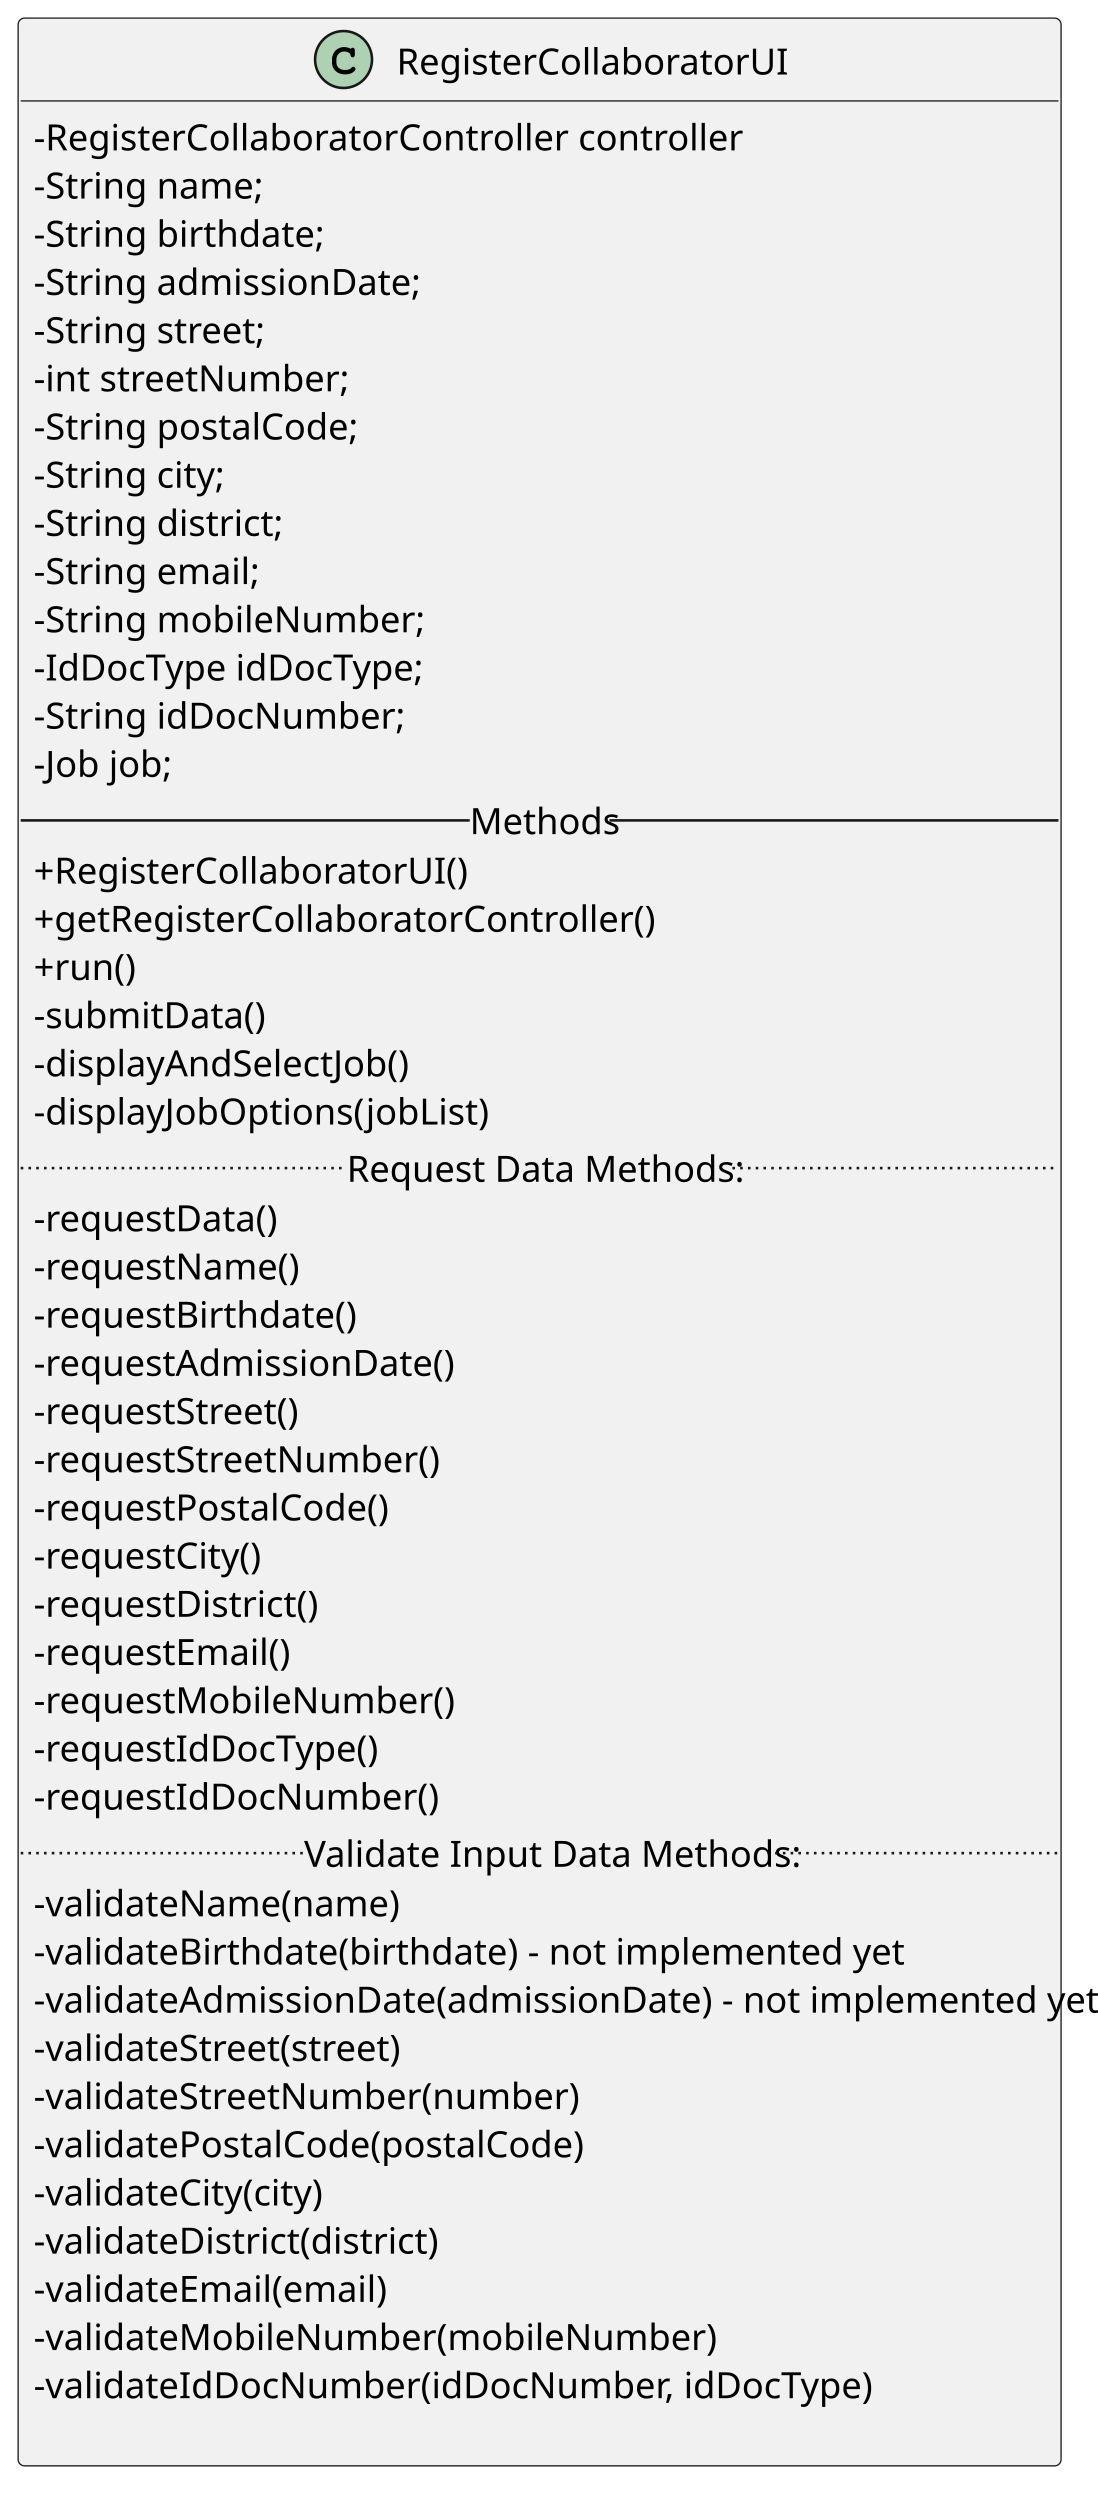
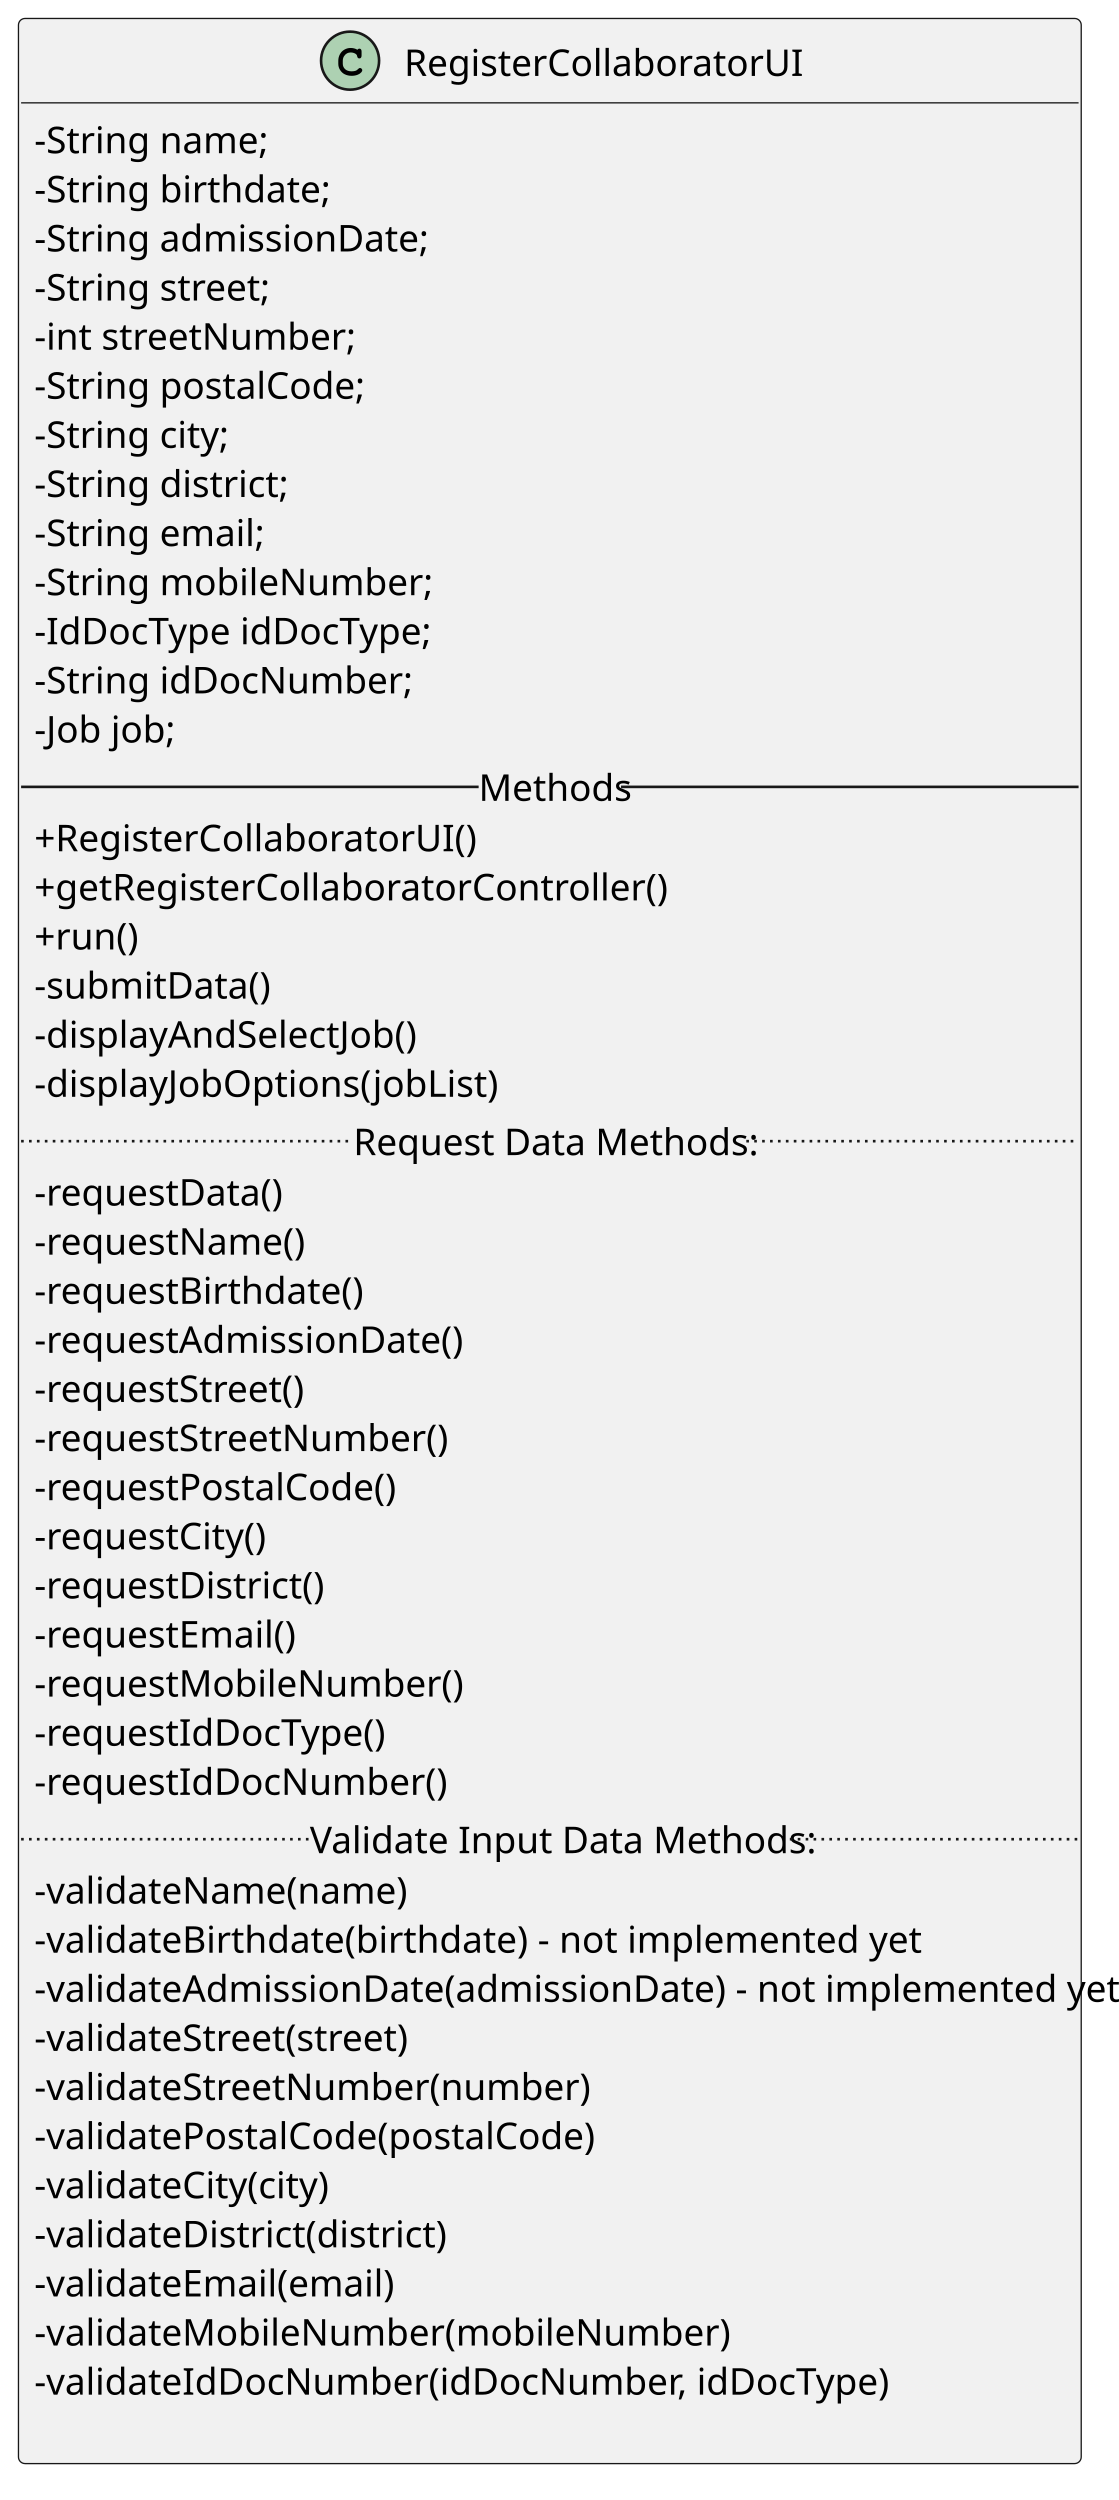
- <svg xmlns="http://www.w3.org/2000/svg" contentStyleType="text/css" height="966px" preserveAspectRatio="none" style="width:424px;height:966px;background:#FFFFFF;" version="1.1" viewBox="0 0 424 966" width="424px" zoomAndPan="magnify">
+ <svg xmlns="http://www.w3.org/2000/svg" contentStyleType="text/css" height="948px" preserveAspectRatio="none" style="width:424px;height:948px;background:#FFFFFF;" version="1.1" viewBox="0 0 424 948" width="424px" zoomAndPan="magnify">
  <defs />
  <g>
    <g id="elem_RegisterCollaboratorUI">
-       <rect codeLine="9" fill="#F1F1F1" height="945.812" id="RegisterCollaboratorUI" rx="2.5" ry="2.5" style="stroke:#181818;stroke-width:0.5;" width="403" x="7" y="7" />
+       <rect codeLine="9" fill="#F1F1F1" height="927.191" id="RegisterCollaboratorUI" rx="2.5" ry="2.5" style="stroke:#181818;stroke-width:0.5;" width="403" x="7" y="7" />
      <ellipse cx="132.75" cy="23" fill="#ADD1B2" rx="11" ry="11" style="stroke:#181818;stroke-width:1.0;" />
      <path d="M135.516,18.875 Q135.672,18.656 135.859,18.547 Q136.047,18.438 136.266,18.438 Q136.641,18.438 136.875,18.703 Q137.109,18.953 137.109,19.562 L137.109,21.016 Q137.109,21.625 136.875,21.891 Q136.641,22.156 136.266,22.156 Q135.922,22.156 135.719,21.953 Q135.516,21.766 135.406,21.25 Q135.359,20.891 135.172,20.703 Q134.844,20.328 134.234,20.109 Q133.625,19.891 133,19.891 Q132.234,19.891 131.594,20.219 Q130.969,20.547 130.469,21.297 Q129.984,22.047 129.984,23.078 L129.984,24.172 Q129.984,25.406 130.875,26.234 Q131.766,27.047 133.359,27.047 Q134.297,27.047 134.953,26.797 Q135.344,26.641 135.766,26.203 Q136.031,25.938 136.172,25.859 Q136.328,25.781 136.531,25.781 Q136.859,25.781 137.109,26.047 Q137.375,26.297 137.375,26.641 Q137.375,26.984 137.031,27.391 Q136.531,27.969 135.734,28.297 Q134.656,28.75 133.359,28.75 Q131.844,28.75 130.641,28.125 Q129.656,27.625 128.969,26.562 Q128.281,25.484 128.281,24.203 L128.281,23.047 Q128.281,21.719 128.891,20.578 Q129.516,19.422 130.609,18.812 Q131.703,18.188 132.938,18.188 Q133.672,18.188 134.312,18.359 Q134.969,18.516 135.516,18.875 Z " fill="#000000" />
      <text fill="#000000" font-family="sans-serif" font-size="14" lengthAdjust="spacing" textLength="143" x="153.25" y="28.797">RegisterCollaboratorUI</text>
      <line style="stroke:#181818;stroke-width:0.5;" x1="8" x2="409" y1="39" y2="39" />
-       <text fill="#000000" font-family="sans-serif" font-size="14" lengthAdjust="spacing" textLength="261" x="13" y="58.107">-RegisterCollaboratorController controller</text>
-       <text fill="#000000" font-family="sans-serif" font-size="14" lengthAdjust="spacing" textLength="85" x="13" y="76.728">-String name;</text>
-       <text fill="#000000" font-family="sans-serif" font-size="14" lengthAdjust="spacing" textLength="106" x="13" y="95.35">-String birthdate;</text>
-       <text fill="#000000" font-family="sans-serif" font-size="14" lengthAdjust="spacing" textLength="143" x="13" y="113.971">-String admissionDate;</text>
-       <text fill="#000000" font-family="sans-serif" font-size="14" lengthAdjust="spacing" textLength="86" x="13" y="132.592">-String street;</text>
-       <text fill="#000000" font-family="sans-serif" font-size="14" lengthAdjust="spacing" textLength="113" x="13" y="151.213">-int streetNumber;</text>
-       <text fill="#000000" font-family="sans-serif" font-size="14" lengthAdjust="spacing" textLength="122" x="13" y="169.834">-String postalCode;</text>
-       <text fill="#000000" font-family="sans-serif" font-size="14" lengthAdjust="spacing" textLength="71" x="13" y="188.455">-String city;</text>
-       <text fill="#000000" font-family="sans-serif" font-size="14" lengthAdjust="spacing" textLength="91" x="13" y="207.076">-String district;</text>
-       <text fill="#000000" font-family="sans-serif" font-size="14" lengthAdjust="spacing" textLength="83" x="13" y="225.697">-String email;</text>
-       <text fill="#000000" font-family="sans-serif" font-size="14" lengthAdjust="spacing" textLength="140" x="13" y="244.318">-String mobileNumber;</text>
-       <text fill="#000000" font-family="sans-serif" font-size="14" lengthAdjust="spacing" textLength="149" x="13" y="262.94">-IdDocType idDocType;</text>
-       <text fill="#000000" font-family="sans-serif" font-size="14" lengthAdjust="spacing" textLength="135" x="13" y="281.56">-String idDocNumber;</text>
-       <text fill="#000000" font-family="sans-serif" font-size="14" lengthAdjust="spacing" textLength="54" x="13" y="300.182">-Job job;</text>
-       <text fill="#000000" font-family="sans-serif" font-size="14" lengthAdjust="spacing" textLength="161" x="13" y="341.424">+RegisterCollaboratorUI()</text>
-       <text fill="#000000" font-family="sans-serif" font-size="14" lengthAdjust="spacing" textLength="231" x="13" y="360.045">+getRegisterCollaboratorController()</text>
-       <text fill="#000000" font-family="sans-serif" font-size="14" lengthAdjust="spacing" textLength="39" x="13" y="378.666">+run()</text>
-       <text fill="#000000" font-family="sans-serif" font-size="14" lengthAdjust="spacing" textLength="86" x="13" y="397.287">-submitData()</text>
-       <text fill="#000000" font-family="sans-serif" font-size="14" lengthAdjust="spacing" textLength="145" x="13" y="415.908">-displayAndSelectJob()</text>
-       <text fill="#000000" font-family="sans-serif" font-size="14" lengthAdjust="spacing" textLength="171" x="13" y="434.529">-displayJobOptions(jobList)</text>
-       <line style="stroke:#181818;stroke-width:1.0;" x1="8" x2="181.5" y1="317.006" y2="317.006" />
-       <text fill="#000000" font-family="sans-serif" font-size="14" lengthAdjust="spacing" textLength="54" x="181.5" y="322.303">Methods</text>
-       <line style="stroke:#181818;stroke-width:1.0;" x1="235.5" x2="409" y1="317.006" y2="317.006" />
-       <text fill="#000000" font-family="sans-serif" font-size="14" lengthAdjust="spacing" textLength="93" x="13" y="475.772">-requestData()</text>
-       <text fill="#000000" font-family="sans-serif" font-size="14" lengthAdjust="spacing" textLength="99" x="13" y="494.393">-requestName()</text>
-       <text fill="#000000" font-family="sans-serif" font-size="14" lengthAdjust="spacing" textLength="120" x="13" y="513.014">-requestBirthdate()</text>
-       <text fill="#000000" font-family="sans-serif" font-size="14" lengthAdjust="spacing" textLength="157" x="13" y="531.635">-requestAdmissionDate()</text>
-       <text fill="#000000" font-family="sans-serif" font-size="14" lengthAdjust="spacing" textLength="101" x="13" y="550.256">-requestStreet()</text>
-       <text fill="#000000" font-family="sans-serif" font-size="14" lengthAdjust="spacing" textLength="150" x="13" y="568.877">-requestStreetNumber()</text>
-       <text fill="#000000" font-family="sans-serif" font-size="14" lengthAdjust="spacing" textLength="136" x="13" y="587.498">-requestPostalCode()</text>
-       <text fill="#000000" font-family="sans-serif" font-size="14" lengthAdjust="spacing" textLength="87" x="13" y="606.119">-requestCity()</text>
-       <text fill="#000000" font-family="sans-serif" font-size="14" lengthAdjust="spacing" textLength="106" x="13" y="624.74">-requestDistrict()</text>
-       <text fill="#000000" font-family="sans-serif" font-size="14" lengthAdjust="spacing" textLength="97" x="13" y="643.361">-requestEmail()</text>
-       <text fill="#000000" font-family="sans-serif" font-size="14" lengthAdjust="spacing" textLength="153" x="13" y="661.982">-requestMobileNumber()</text>
-       <text fill="#000000" font-family="sans-serif" font-size="14" lengthAdjust="spacing" textLength="131" x="13" y="680.604">-requestIdDocType()</text>
-       <text fill="#000000" font-family="sans-serif" font-size="14" lengthAdjust="spacing" textLength="148" x="13" y="699.225">-requestIdDocNumber()</text>
-       <line style="stroke:#181818;stroke-width:1.0;stroke-dasharray:1.0,2.0;" x1="8" x2="134" y1="451.353" y2="451.353" />
-       <text fill="#000000" font-family="sans-serif" font-size="14" lengthAdjust="spacing" textLength="149" x="134" y="456.65">Request Data Methods:</text>
-       <line style="stroke:#181818;stroke-width:1.0;stroke-dasharray:1.0,2.0;" x1="283" x2="409" y1="451.353" y2="451.353" />
-       <text fill="#000000" font-family="sans-serif" font-size="14" lengthAdjust="spacing" textLength="135" x="13" y="740.467">-validateName(name)</text>
-       <text fill="#000000" font-family="sans-serif" font-size="14" lengthAdjust="spacing" textLength="317" x="13" y="759.088">-validateBirthdate(birthdate) - not implemented yet</text>
-       <text fill="#000000" font-family="sans-serif" font-size="14" lengthAdjust="spacing" textLength="391" x="13" y="777.709">-validateAdmissionDate(admissionDate) - not implemented yet</text>
-       <text fill="#000000" font-family="sans-serif" font-size="14" lengthAdjust="spacing" textLength="138" x="13" y="796.33">-validateStreet(street)</text>
-       <text fill="#000000" font-family="sans-serif" font-size="14" lengthAdjust="spacing" textLength="199" x="13" y="814.951">-validateStreetNumber(number)</text>
-       <text fill="#000000" font-family="sans-serif" font-size="14" lengthAdjust="spacing" textLength="209" x="13" y="833.572">-validatePostalCode(postalCode)</text>
-       <text fill="#000000" font-family="sans-serif" font-size="14" lengthAdjust="spacing" textLength="109" x="13" y="852.193">-validateCity(city)</text>
-       <text fill="#000000" font-family="sans-serif" font-size="14" lengthAdjust="spacing" textLength="148" x="13" y="870.814">-validateDistrict(district)</text>
-       <text fill="#000000" font-family="sans-serif" font-size="14" lengthAdjust="spacing" textLength="131" x="13" y="889.436">-validateEmail(email)</text>
-       <text fill="#000000" font-family="sans-serif" font-size="14" lengthAdjust="spacing" textLength="244" x="13" y="908.057">-validateMobileNumber(mobileNumber)</text>
-       <text fill="#000000" font-family="sans-serif" font-size="14" lengthAdjust="spacing" textLength="310" x="13" y="926.678">-validateIdDocNumber(idDocNumber, idDocType)</text>
-       <text fill="#000000" font-family="sans-serif" font-size="14" lengthAdjust="spacing" textLength="4" x="13" y="945.299"> </text>
-       <line style="stroke:#181818;stroke-width:1.0;stroke-dasharray:1.0,2.0;" x1="8" x2="117.5" y1="716.049" y2="716.049" />
-       <text fill="#000000" font-family="sans-serif" font-size="14" lengthAdjust="spacing" textLength="182" x="117.5" y="721.346">Validate Input Data Methods:</text>
-       <line style="stroke:#181818;stroke-width:1.0;stroke-dasharray:1.0,2.0;" x1="299.5" x2="409" y1="716.049" y2="716.049" />
+       <text fill="#000000" font-family="sans-serif" font-size="14" lengthAdjust="spacing" textLength="85" x="13" y="58.107">-String name;</text>
+       <text fill="#000000" font-family="sans-serif" font-size="14" lengthAdjust="spacing" textLength="106" x="13" y="76.728">-String birthdate;</text>
+       <text fill="#000000" font-family="sans-serif" font-size="14" lengthAdjust="spacing" textLength="143" x="13" y="95.35">-String admissionDate;</text>
+       <text fill="#000000" font-family="sans-serif" font-size="14" lengthAdjust="spacing" textLength="86" x="13" y="113.971">-String street;</text>
+       <text fill="#000000" font-family="sans-serif" font-size="14" lengthAdjust="spacing" textLength="113" x="13" y="132.592">-int streetNumber;</text>
+       <text fill="#000000" font-family="sans-serif" font-size="14" lengthAdjust="spacing" textLength="122" x="13" y="151.213">-String postalCode;</text>
+       <text fill="#000000" font-family="sans-serif" font-size="14" lengthAdjust="spacing" textLength="71" x="13" y="169.834">-String city;</text>
+       <text fill="#000000" font-family="sans-serif" font-size="14" lengthAdjust="spacing" textLength="91" x="13" y="188.455">-String district;</text>
+       <text fill="#000000" font-family="sans-serif" font-size="14" lengthAdjust="spacing" textLength="83" x="13" y="207.076">-String email;</text>
+       <text fill="#000000" font-family="sans-serif" font-size="14" lengthAdjust="spacing" textLength="140" x="13" y="225.697">-String mobileNumber;</text>
+       <text fill="#000000" font-family="sans-serif" font-size="14" lengthAdjust="spacing" textLength="149" x="13" y="244.318">-IdDocType idDocType;</text>
+       <text fill="#000000" font-family="sans-serif" font-size="14" lengthAdjust="spacing" textLength="135" x="13" y="262.94">-String idDocNumber;</text>
+       <text fill="#000000" font-family="sans-serif" font-size="14" lengthAdjust="spacing" textLength="54" x="13" y="281.56">-Job job;</text>
+       <text fill="#000000" font-family="sans-serif" font-size="14" lengthAdjust="spacing" textLength="161" x="13" y="322.803">+RegisterCollaboratorUI()</text>
+       <text fill="#000000" font-family="sans-serif" font-size="14" lengthAdjust="spacing" textLength="231" x="13" y="341.424">+getRegisterCollaboratorController()</text>
+       <text fill="#000000" font-family="sans-serif" font-size="14" lengthAdjust="spacing" textLength="39" x="13" y="360.045">+run()</text>
+       <text fill="#000000" font-family="sans-serif" font-size="14" lengthAdjust="spacing" textLength="86" x="13" y="378.666">-submitData()</text>
+       <text fill="#000000" font-family="sans-serif" font-size="14" lengthAdjust="spacing" textLength="145" x="13" y="397.287">-displayAndSelectJob()</text>
+       <text fill="#000000" font-family="sans-serif" font-size="14" lengthAdjust="spacing" textLength="171" x="13" y="415.908">-displayJobOptions(jobList)</text>
+       <line style="stroke:#181818;stroke-width:1.0;" x1="8" x2="181.5" y1="298.385" y2="298.385" />
+       <text fill="#000000" font-family="sans-serif" font-size="14" lengthAdjust="spacing" textLength="54" x="181.5" y="303.682">Methods</text>
+       <line style="stroke:#181818;stroke-width:1.0;" x1="235.5" x2="409" y1="298.385" y2="298.385" />
+       <text fill="#000000" font-family="sans-serif" font-size="14" lengthAdjust="spacing" textLength="93" x="13" y="457.15">-requestData()</text>
+       <text fill="#000000" font-family="sans-serif" font-size="14" lengthAdjust="spacing" textLength="99" x="13" y="475.772">-requestName()</text>
+       <text fill="#000000" font-family="sans-serif" font-size="14" lengthAdjust="spacing" textLength="120" x="13" y="494.393">-requestBirthdate()</text>
+       <text fill="#000000" font-family="sans-serif" font-size="14" lengthAdjust="spacing" textLength="157" x="13" y="513.014">-requestAdmissionDate()</text>
+       <text fill="#000000" font-family="sans-serif" font-size="14" lengthAdjust="spacing" textLength="101" x="13" y="531.635">-requestStreet()</text>
+       <text fill="#000000" font-family="sans-serif" font-size="14" lengthAdjust="spacing" textLength="150" x="13" y="550.256">-requestStreetNumber()</text>
+       <text fill="#000000" font-family="sans-serif" font-size="14" lengthAdjust="spacing" textLength="136" x="13" y="568.877">-requestPostalCode()</text>
+       <text fill="#000000" font-family="sans-serif" font-size="14" lengthAdjust="spacing" textLength="87" x="13" y="587.498">-requestCity()</text>
+       <text fill="#000000" font-family="sans-serif" font-size="14" lengthAdjust="spacing" textLength="106" x="13" y="606.119">-requestDistrict()</text>
+       <text fill="#000000" font-family="sans-serif" font-size="14" lengthAdjust="spacing" textLength="97" x="13" y="624.74">-requestEmail()</text>
+       <text fill="#000000" font-family="sans-serif" font-size="14" lengthAdjust="spacing" textLength="153" x="13" y="643.361">-requestMobileNumber()</text>
+       <text fill="#000000" font-family="sans-serif" font-size="14" lengthAdjust="spacing" textLength="131" x="13" y="661.982">-requestIdDocType()</text>
+       <text fill="#000000" font-family="sans-serif" font-size="14" lengthAdjust="spacing" textLength="148" x="13" y="680.604">-requestIdDocNumber()</text>
+       <line style="stroke:#181818;stroke-width:1.0;stroke-dasharray:1.0,2.0;" x1="8" x2="134" y1="432.732" y2="432.732" />
+       <text fill="#000000" font-family="sans-serif" font-size="14" lengthAdjust="spacing" textLength="149" x="134" y="438.029">Request Data Methods:</text>
+       <line style="stroke:#181818;stroke-width:1.0;stroke-dasharray:1.0,2.0;" x1="283" x2="409" y1="432.732" y2="432.732" />
+       <text fill="#000000" font-family="sans-serif" font-size="14" lengthAdjust="spacing" textLength="135" x="13" y="721.846">-validateName(name)</text>
+       <text fill="#000000" font-family="sans-serif" font-size="14" lengthAdjust="spacing" textLength="317" x="13" y="740.467">-validateBirthdate(birthdate) - not implemented yet</text>
+       <text fill="#000000" font-family="sans-serif" font-size="14" lengthAdjust="spacing" textLength="391" x="13" y="759.088">-validateAdmissionDate(admissionDate) - not implemented yet</text>
+       <text fill="#000000" font-family="sans-serif" font-size="14" lengthAdjust="spacing" textLength="138" x="13" y="777.709">-validateStreet(street)</text>
+       <text fill="#000000" font-family="sans-serif" font-size="14" lengthAdjust="spacing" textLength="199" x="13" y="796.33">-validateStreetNumber(number)</text>
+       <text fill="#000000" font-family="sans-serif" font-size="14" lengthAdjust="spacing" textLength="209" x="13" y="814.951">-validatePostalCode(postalCode)</text>
+       <text fill="#000000" font-family="sans-serif" font-size="14" lengthAdjust="spacing" textLength="109" x="13" y="833.572">-validateCity(city)</text>
+       <text fill="#000000" font-family="sans-serif" font-size="14" lengthAdjust="spacing" textLength="148" x="13" y="852.193">-validateDistrict(district)</text>
+       <text fill="#000000" font-family="sans-serif" font-size="14" lengthAdjust="spacing" textLength="131" x="13" y="870.814">-validateEmail(email)</text>
+       <text fill="#000000" font-family="sans-serif" font-size="14" lengthAdjust="spacing" textLength="244" x="13" y="889.436">-validateMobileNumber(mobileNumber)</text>
+       <text fill="#000000" font-family="sans-serif" font-size="14" lengthAdjust="spacing" textLength="310" x="13" y="908.057">-validateIdDocNumber(idDocNumber, idDocType)</text>
+       <text fill="#000000" font-family="sans-serif" font-size="14" lengthAdjust="spacing" textLength="4" x="13" y="926.678"> </text>
+       <line style="stroke:#181818;stroke-width:1.0;stroke-dasharray:1.0,2.0;" x1="8" x2="117.5" y1="697.428" y2="697.428" />
+       <text fill="#000000" font-family="sans-serif" font-size="14" lengthAdjust="spacing" textLength="182" x="117.5" y="702.725">Validate Input Data Methods:</text>
+       <line style="stroke:#181818;stroke-width:1.0;stroke-dasharray:1.0,2.0;" x1="299.5" x2="409" y1="697.428" y2="697.428" />
    </g>
  </g>
</svg>
